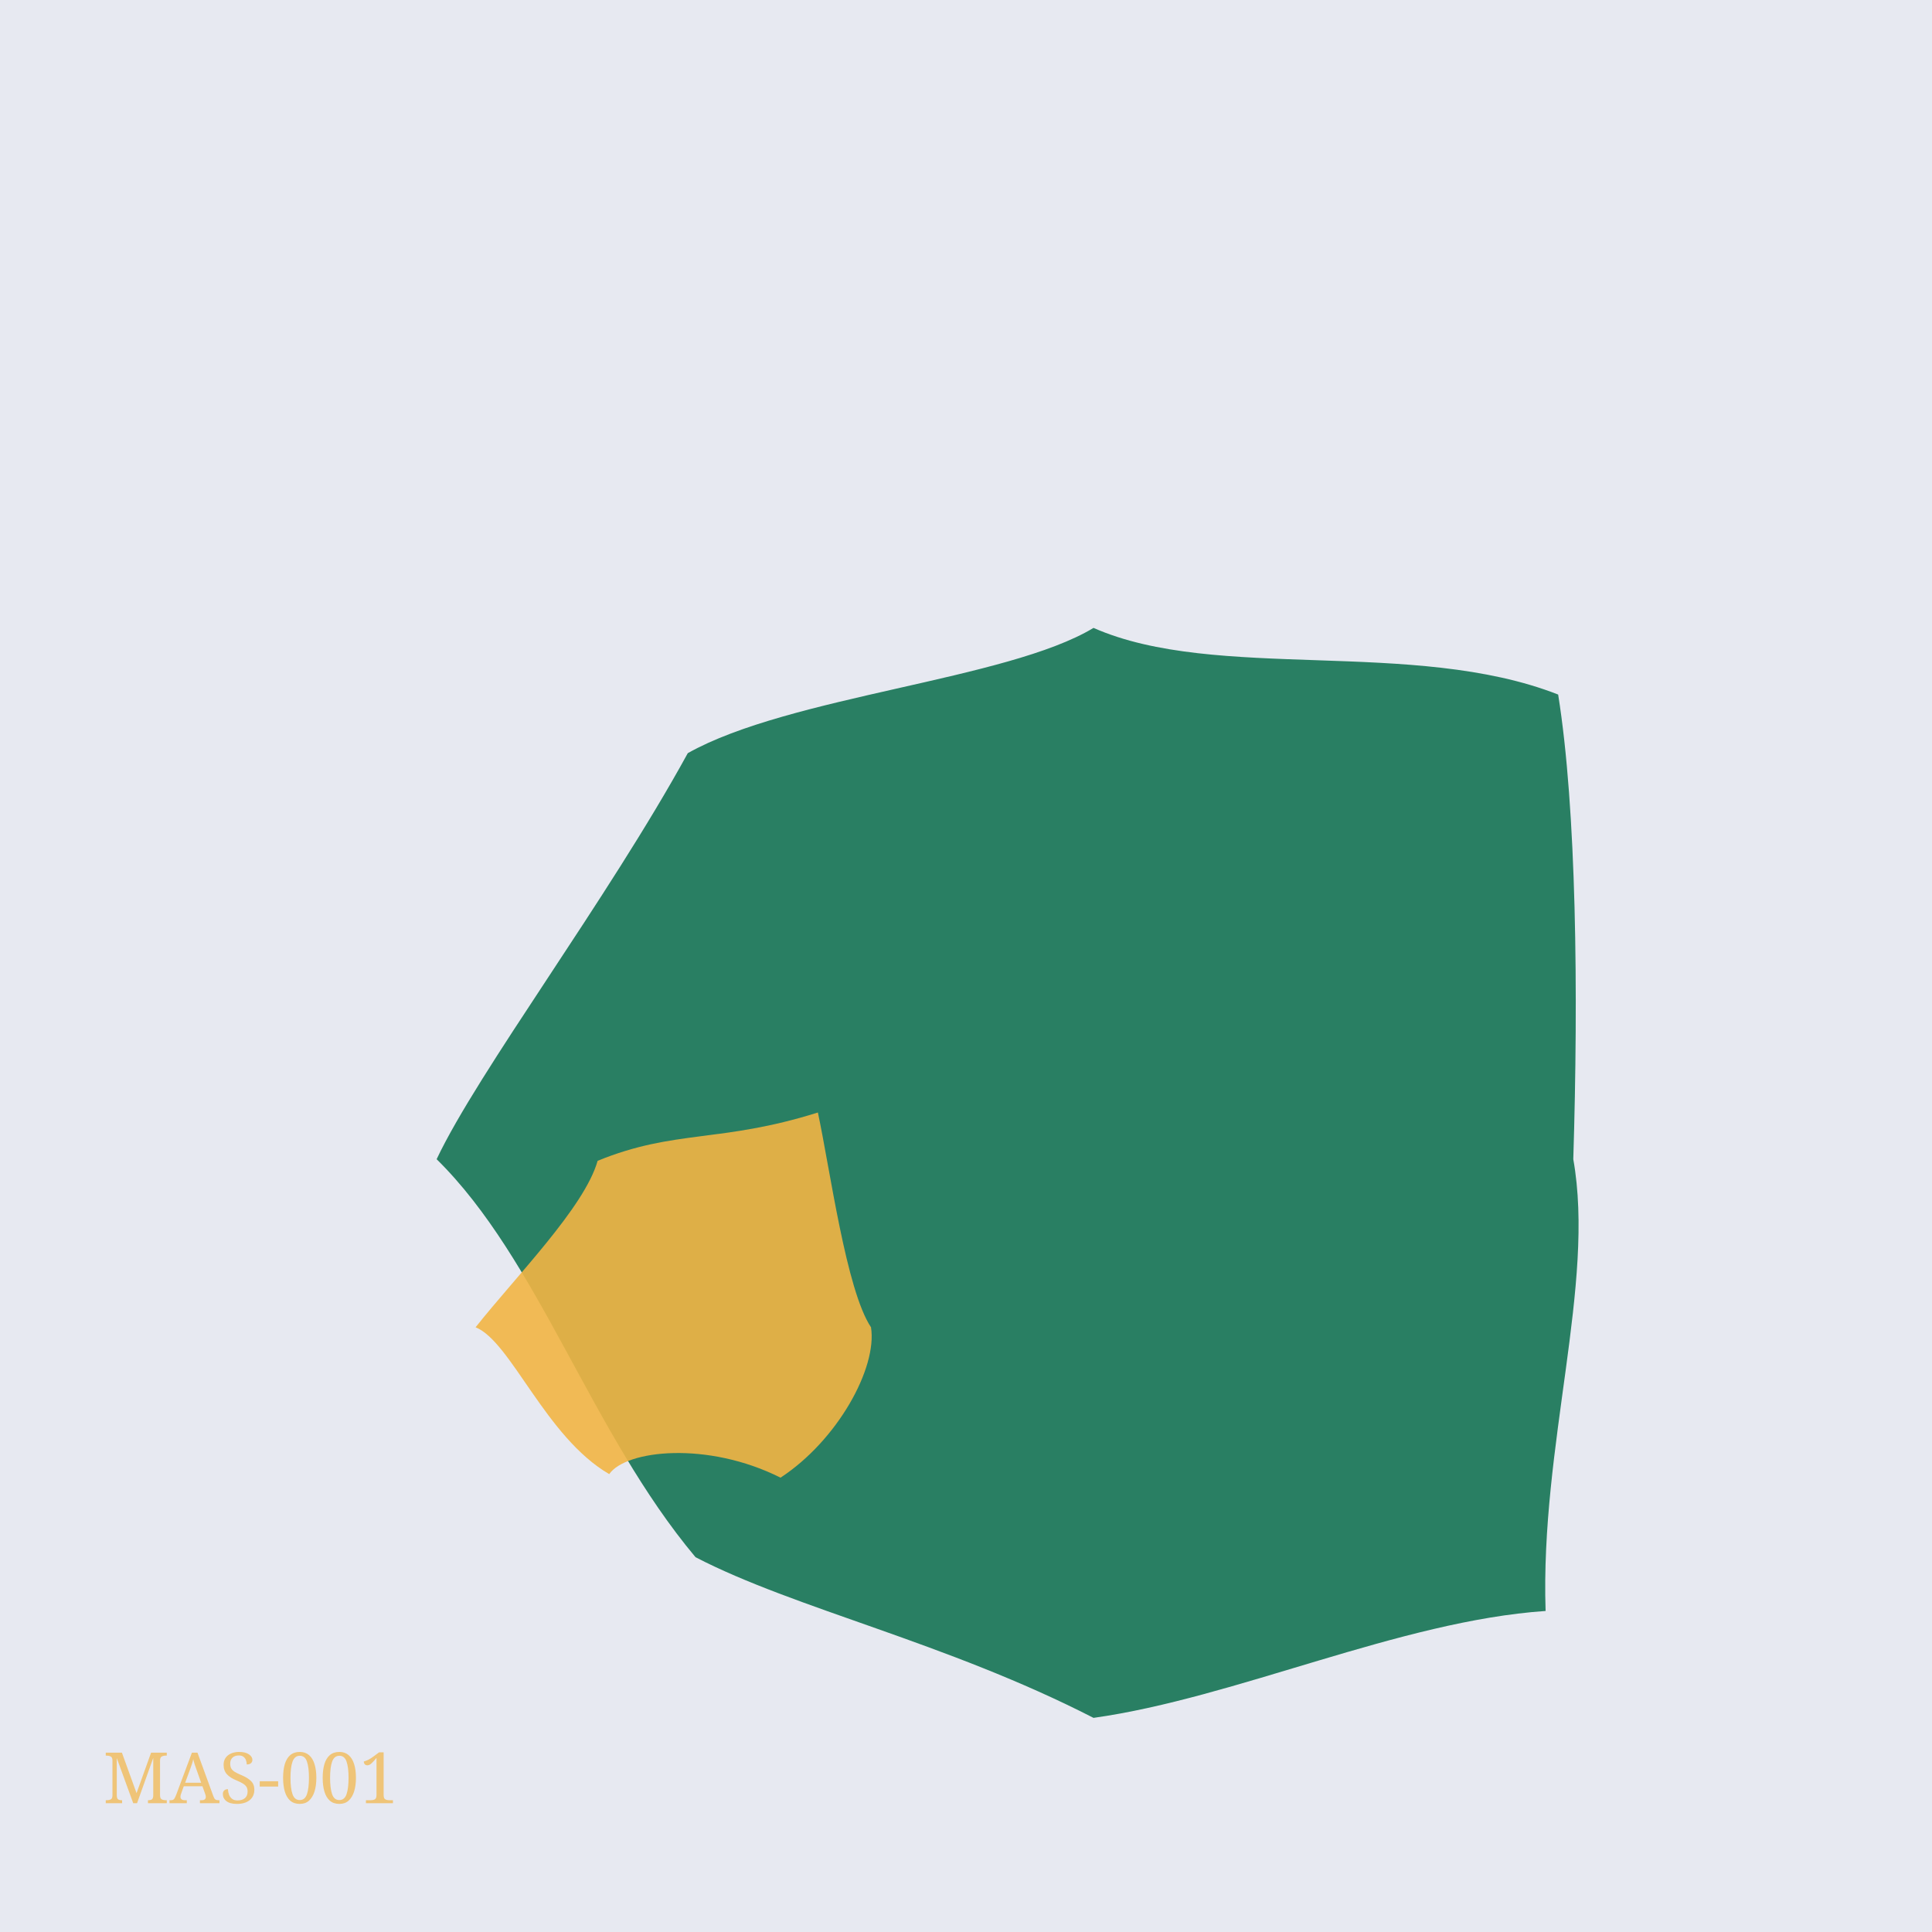
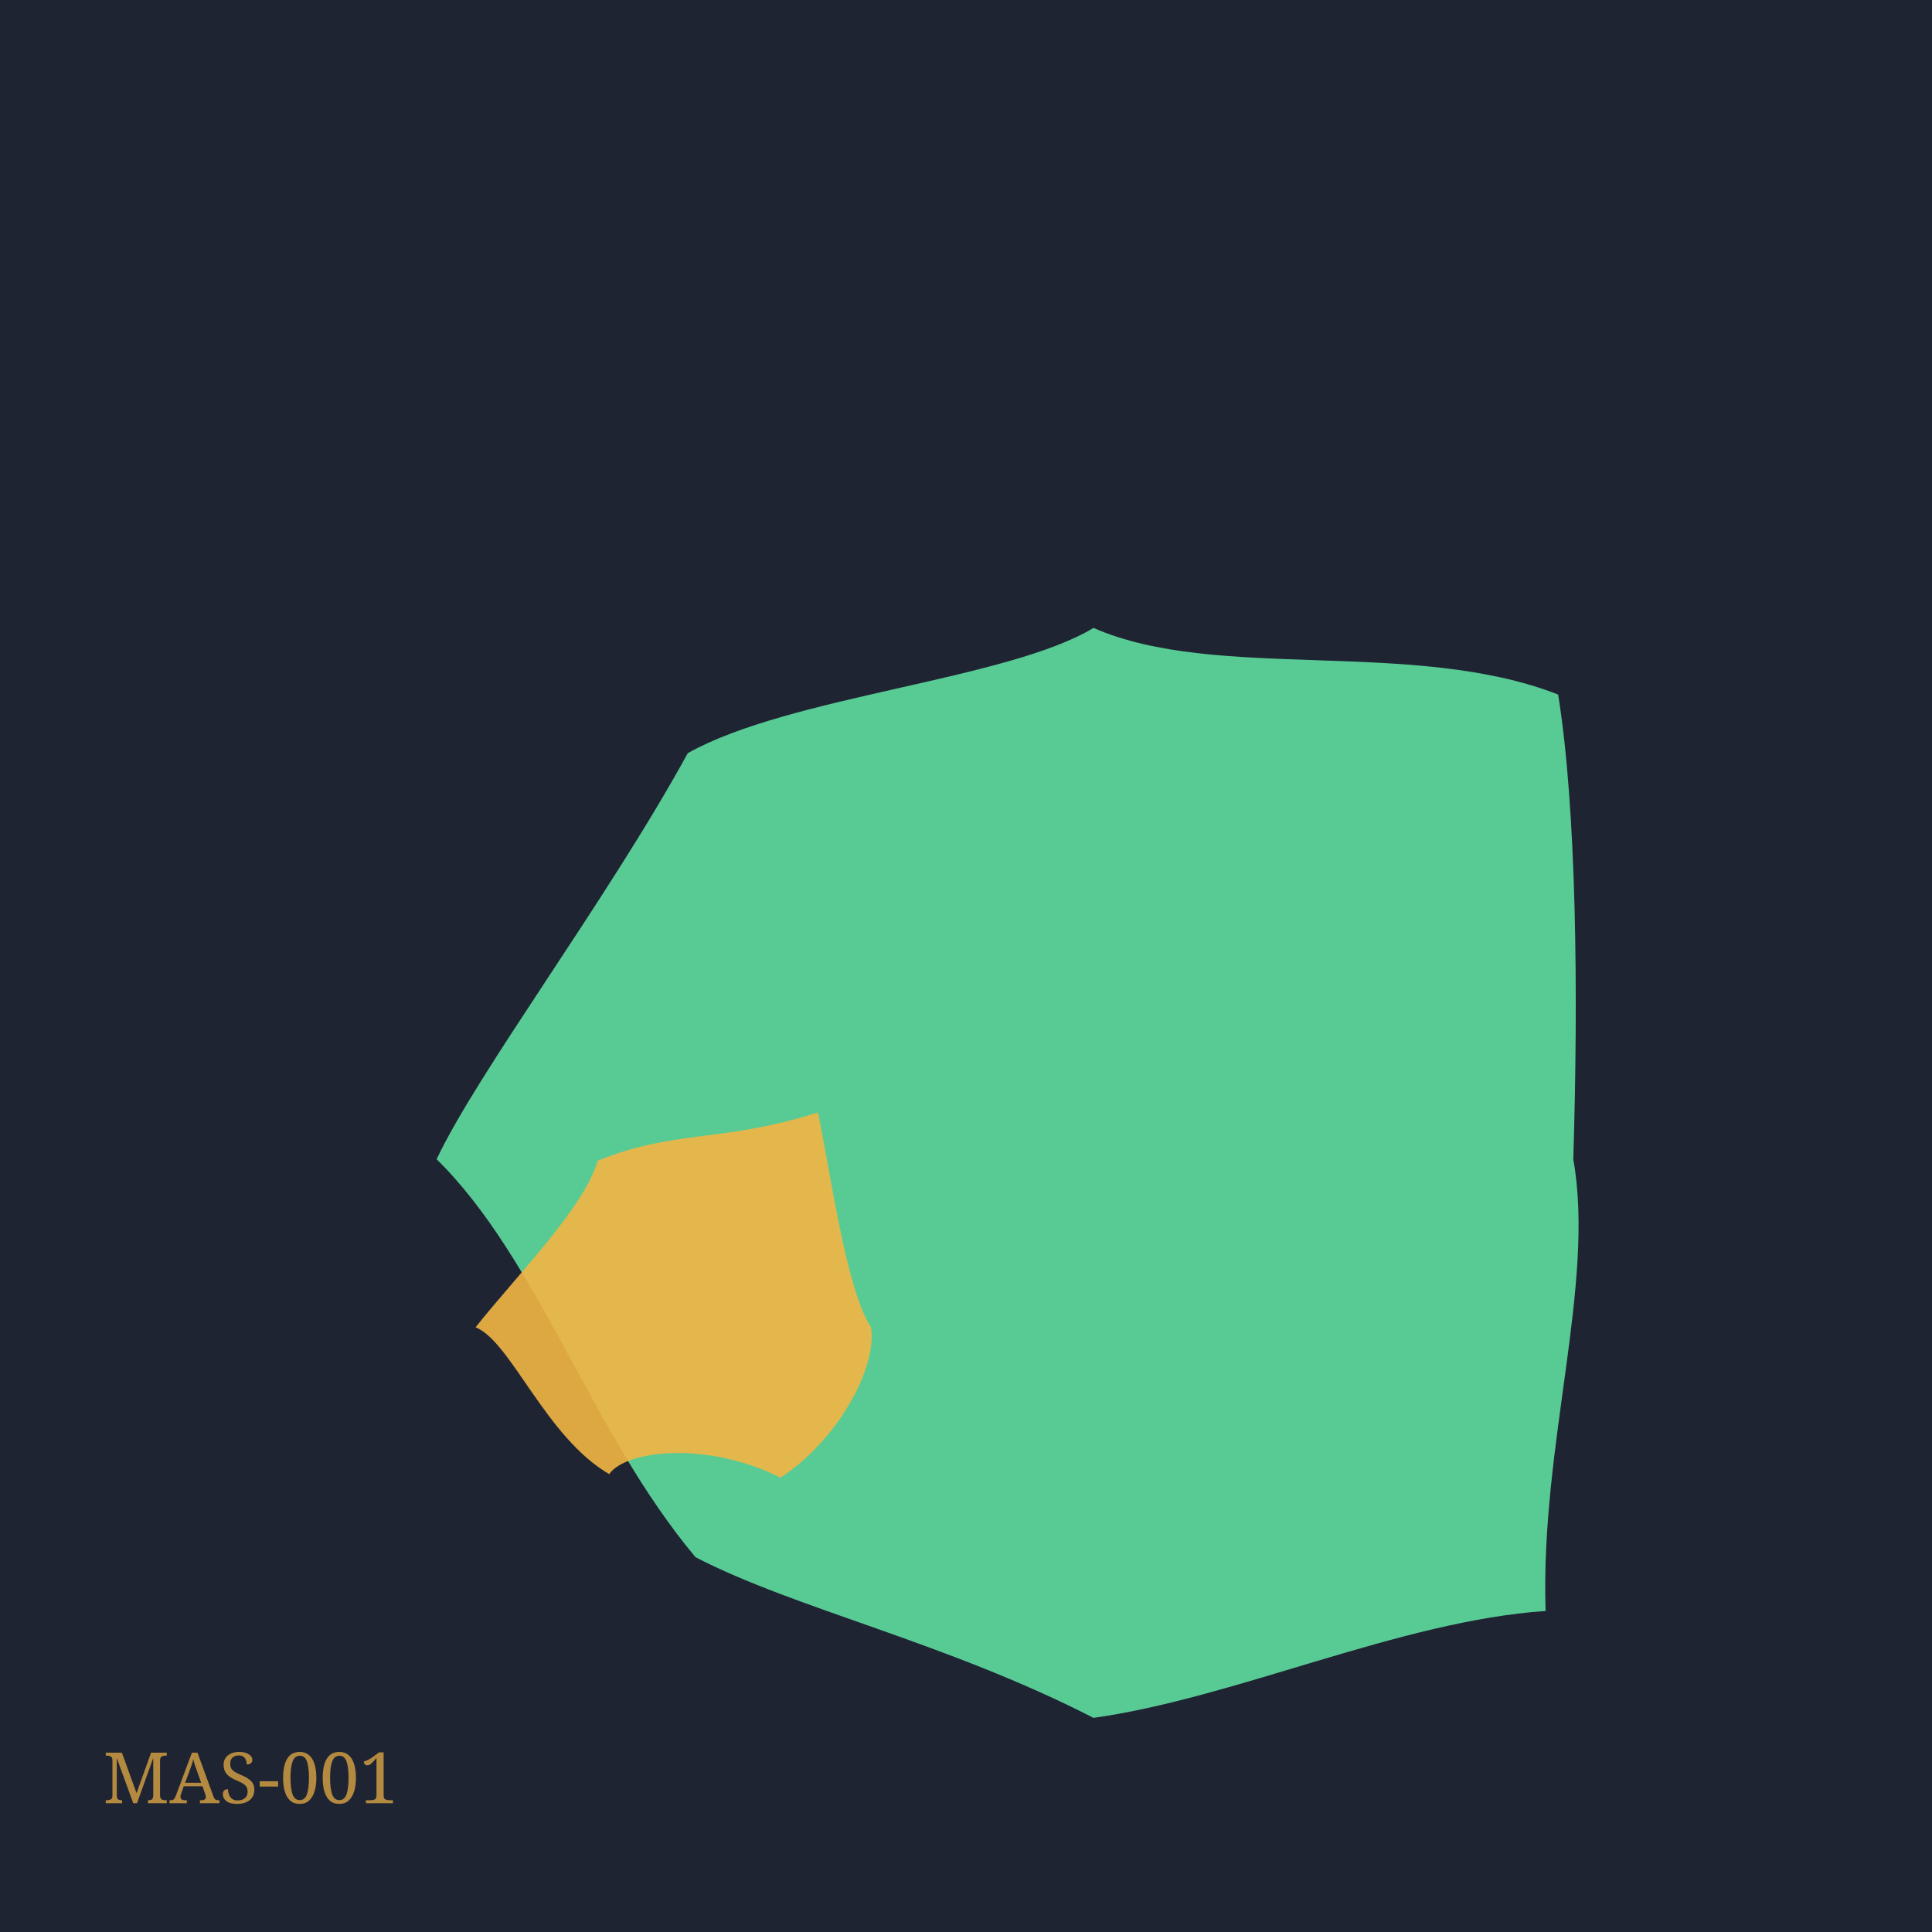
<svg xmlns="http://www.w3.org/2000/svg" viewBox="0 0 600 600" role="img" aria-label="MAS-001">
-   <rect width="600" height="600" fill="#E7E9F1" />
-   <path d="M 488.6 360.0 C 495.5 398.8, 478.3 448.9, 480.0 500.3 C 434.7 503.4, 383.8 527.3, 339.6 533.5 C 293.8 510.0, 246.8 499.6, 216.0 483.6 C 183.4 444.7, 167.4 391.3, 135.6 360.0 C 148.5 332.7, 188.6 279.5, 213.6 233.9 C 245.3 216.1, 312.8 211.2, 339.6 195.0 C 377.7 211.8, 439.0 198.1, 483.9 215.7 C 489.6 251.3, 490.2 308.2, 488.6 360.0 Z" fill="#1F7A5C" opacity="0.95" />
+   <rect width="600" height="600" fill="#1F2433" />
+   <path d="M 488.6 360.0 C 495.5 398.8, 478.3 448.9, 480.0 500.3 C 434.7 503.4, 383.8 527.3, 339.6 533.5 C 293.8 510.0, 246.8 499.6, 216.0 483.6 C 183.4 444.7, 167.4 391.3, 135.6 360.0 C 148.5 332.7, 188.6 279.5, 213.6 233.9 C 245.3 216.1, 312.8 211.2, 339.6 195.0 C 377.7 211.8, 439.0 198.1, 483.9 215.7 C 489.6 251.3, 490.2 308.2, 488.6 360.0 Z" fill="#5BD39A" opacity="0.95" />
  <path d="M 270.5 412.2 C 272.5 424.9, 260.0 447.4, 242.4 458.9 C 219.7 447.5, 194.4 450.3, 189.2 457.8 C 169.4 446.3, 158.7 416.6, 147.7 412.2 C 160.1 396.5, 181.5 375.0, 185.6 360.5 C 209.6 350.7, 223.8 355.0, 254.0 345.5 C 257.8 363.2, 262.8 400.7, 270.5 412.2 Z" fill="#F2B544" opacity="0.9" />
  <text x="32" y="560" font-family="Georgia, serif" font-size="22" fill="#F2B544" opacity="0.7">MAS-001</text>
</svg>
